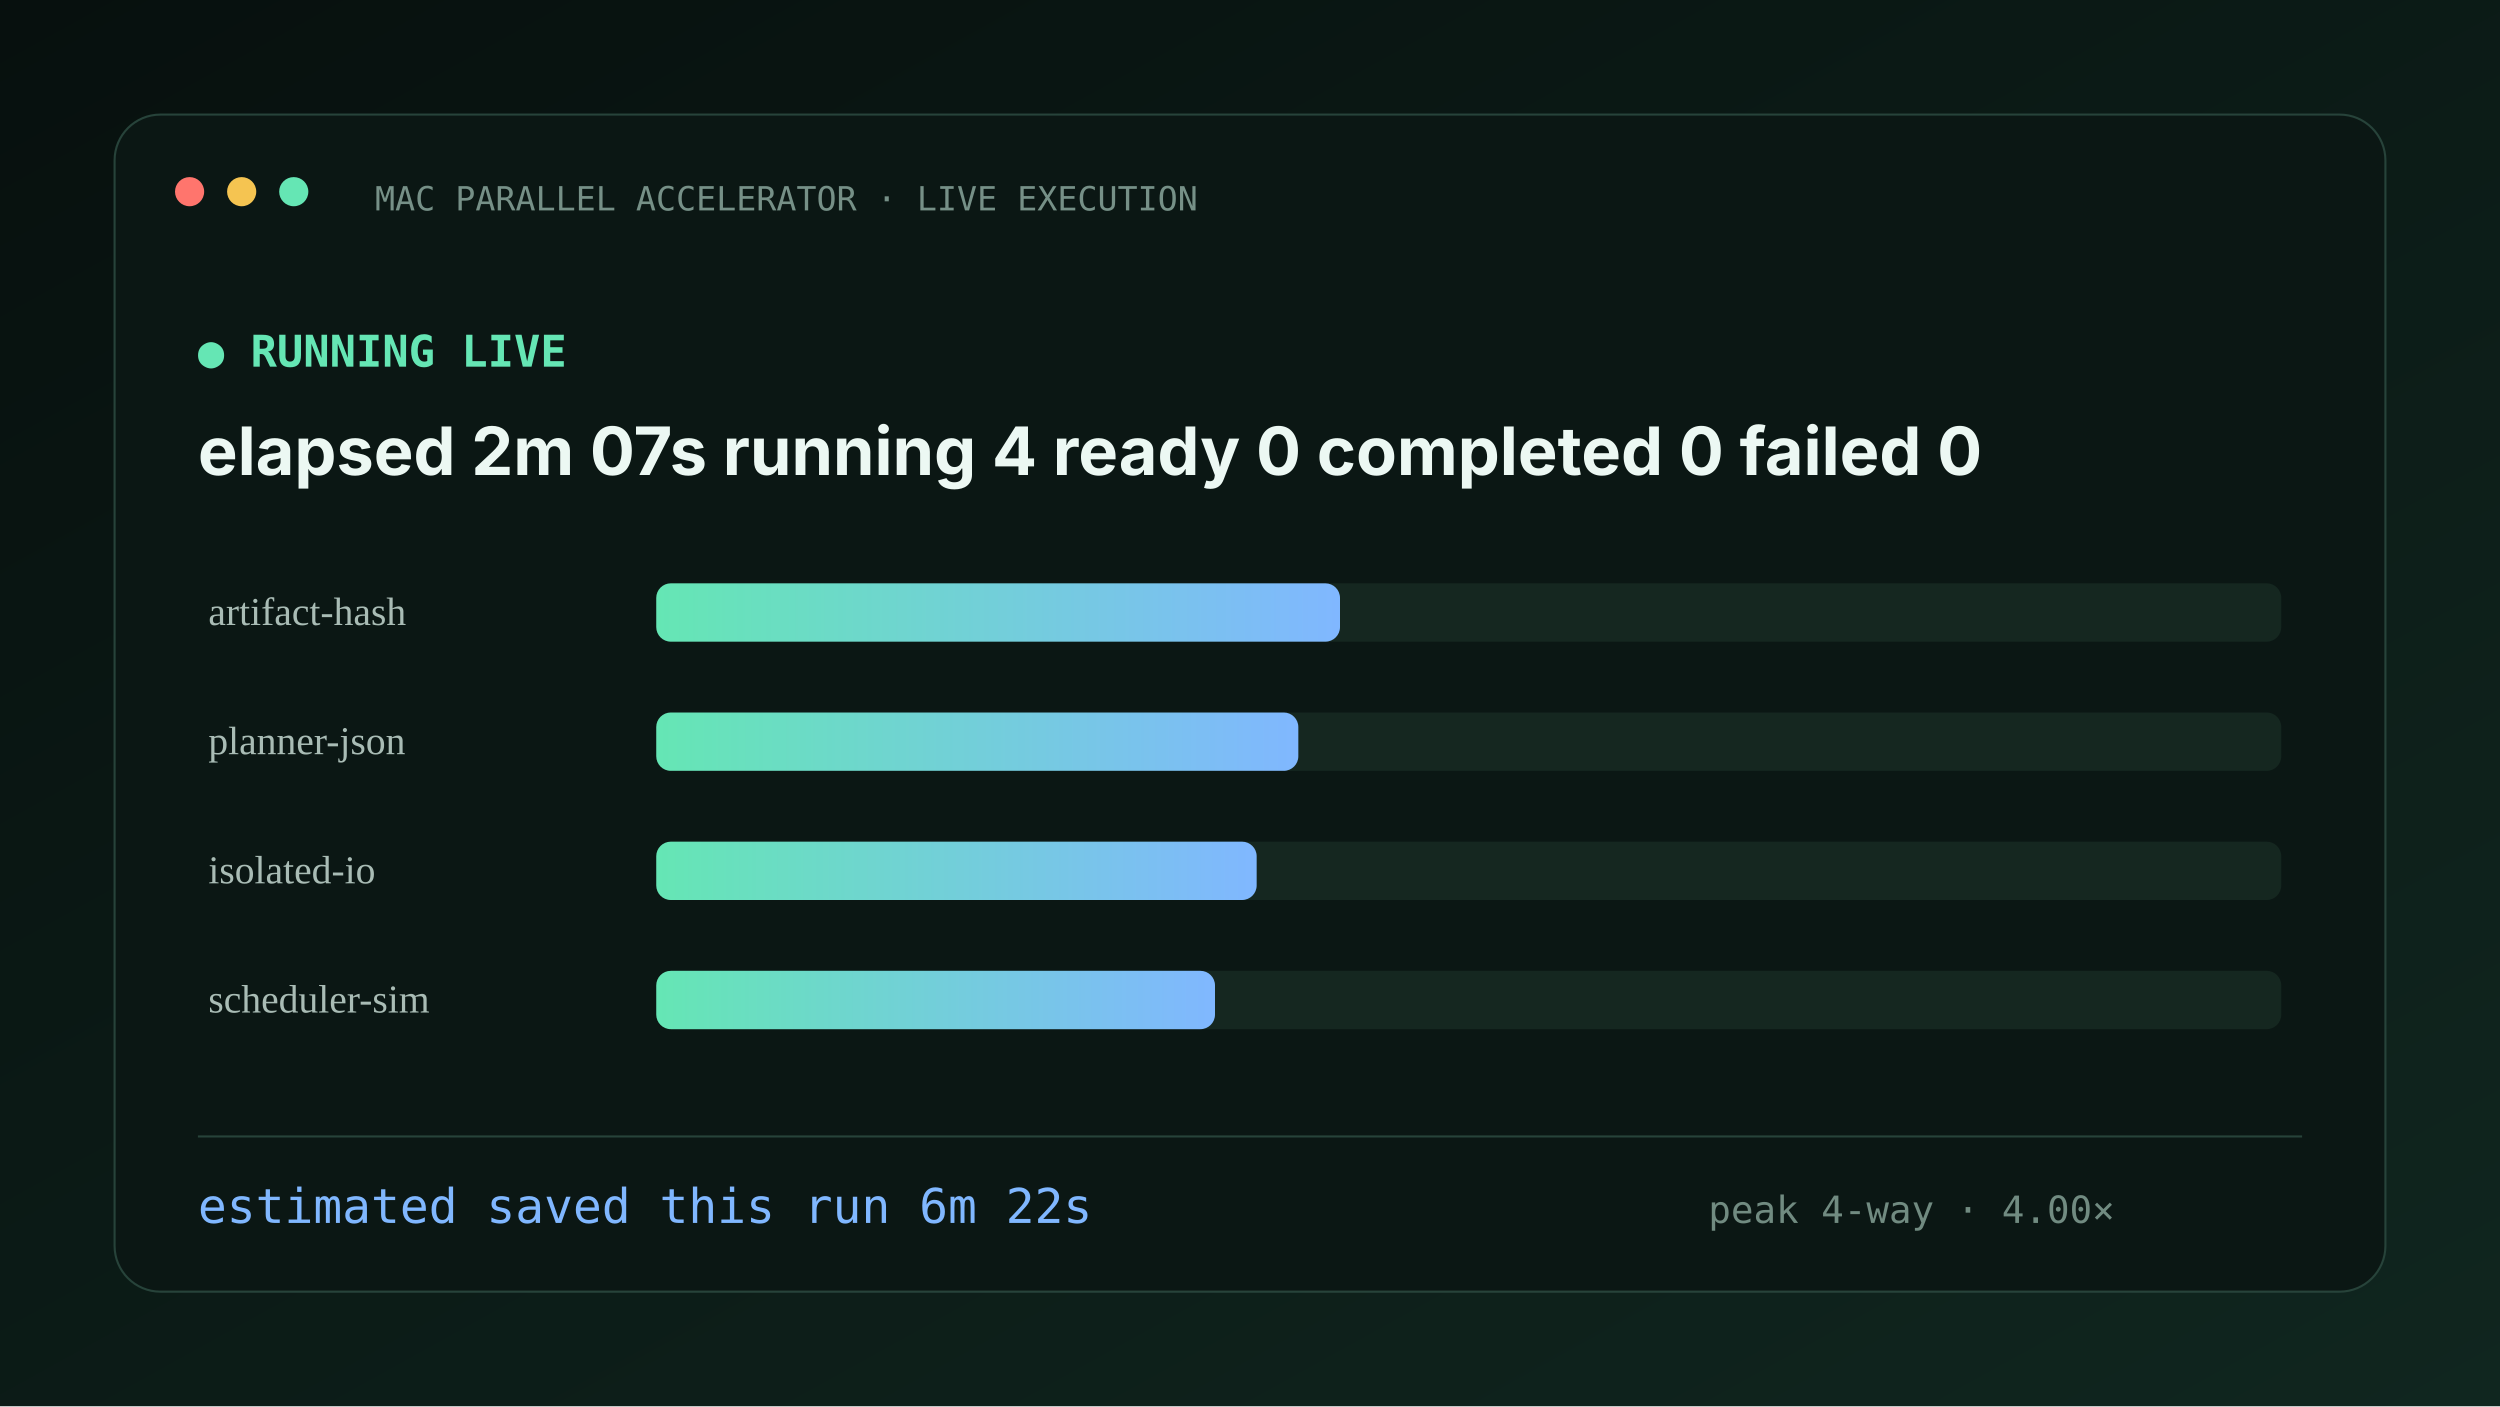
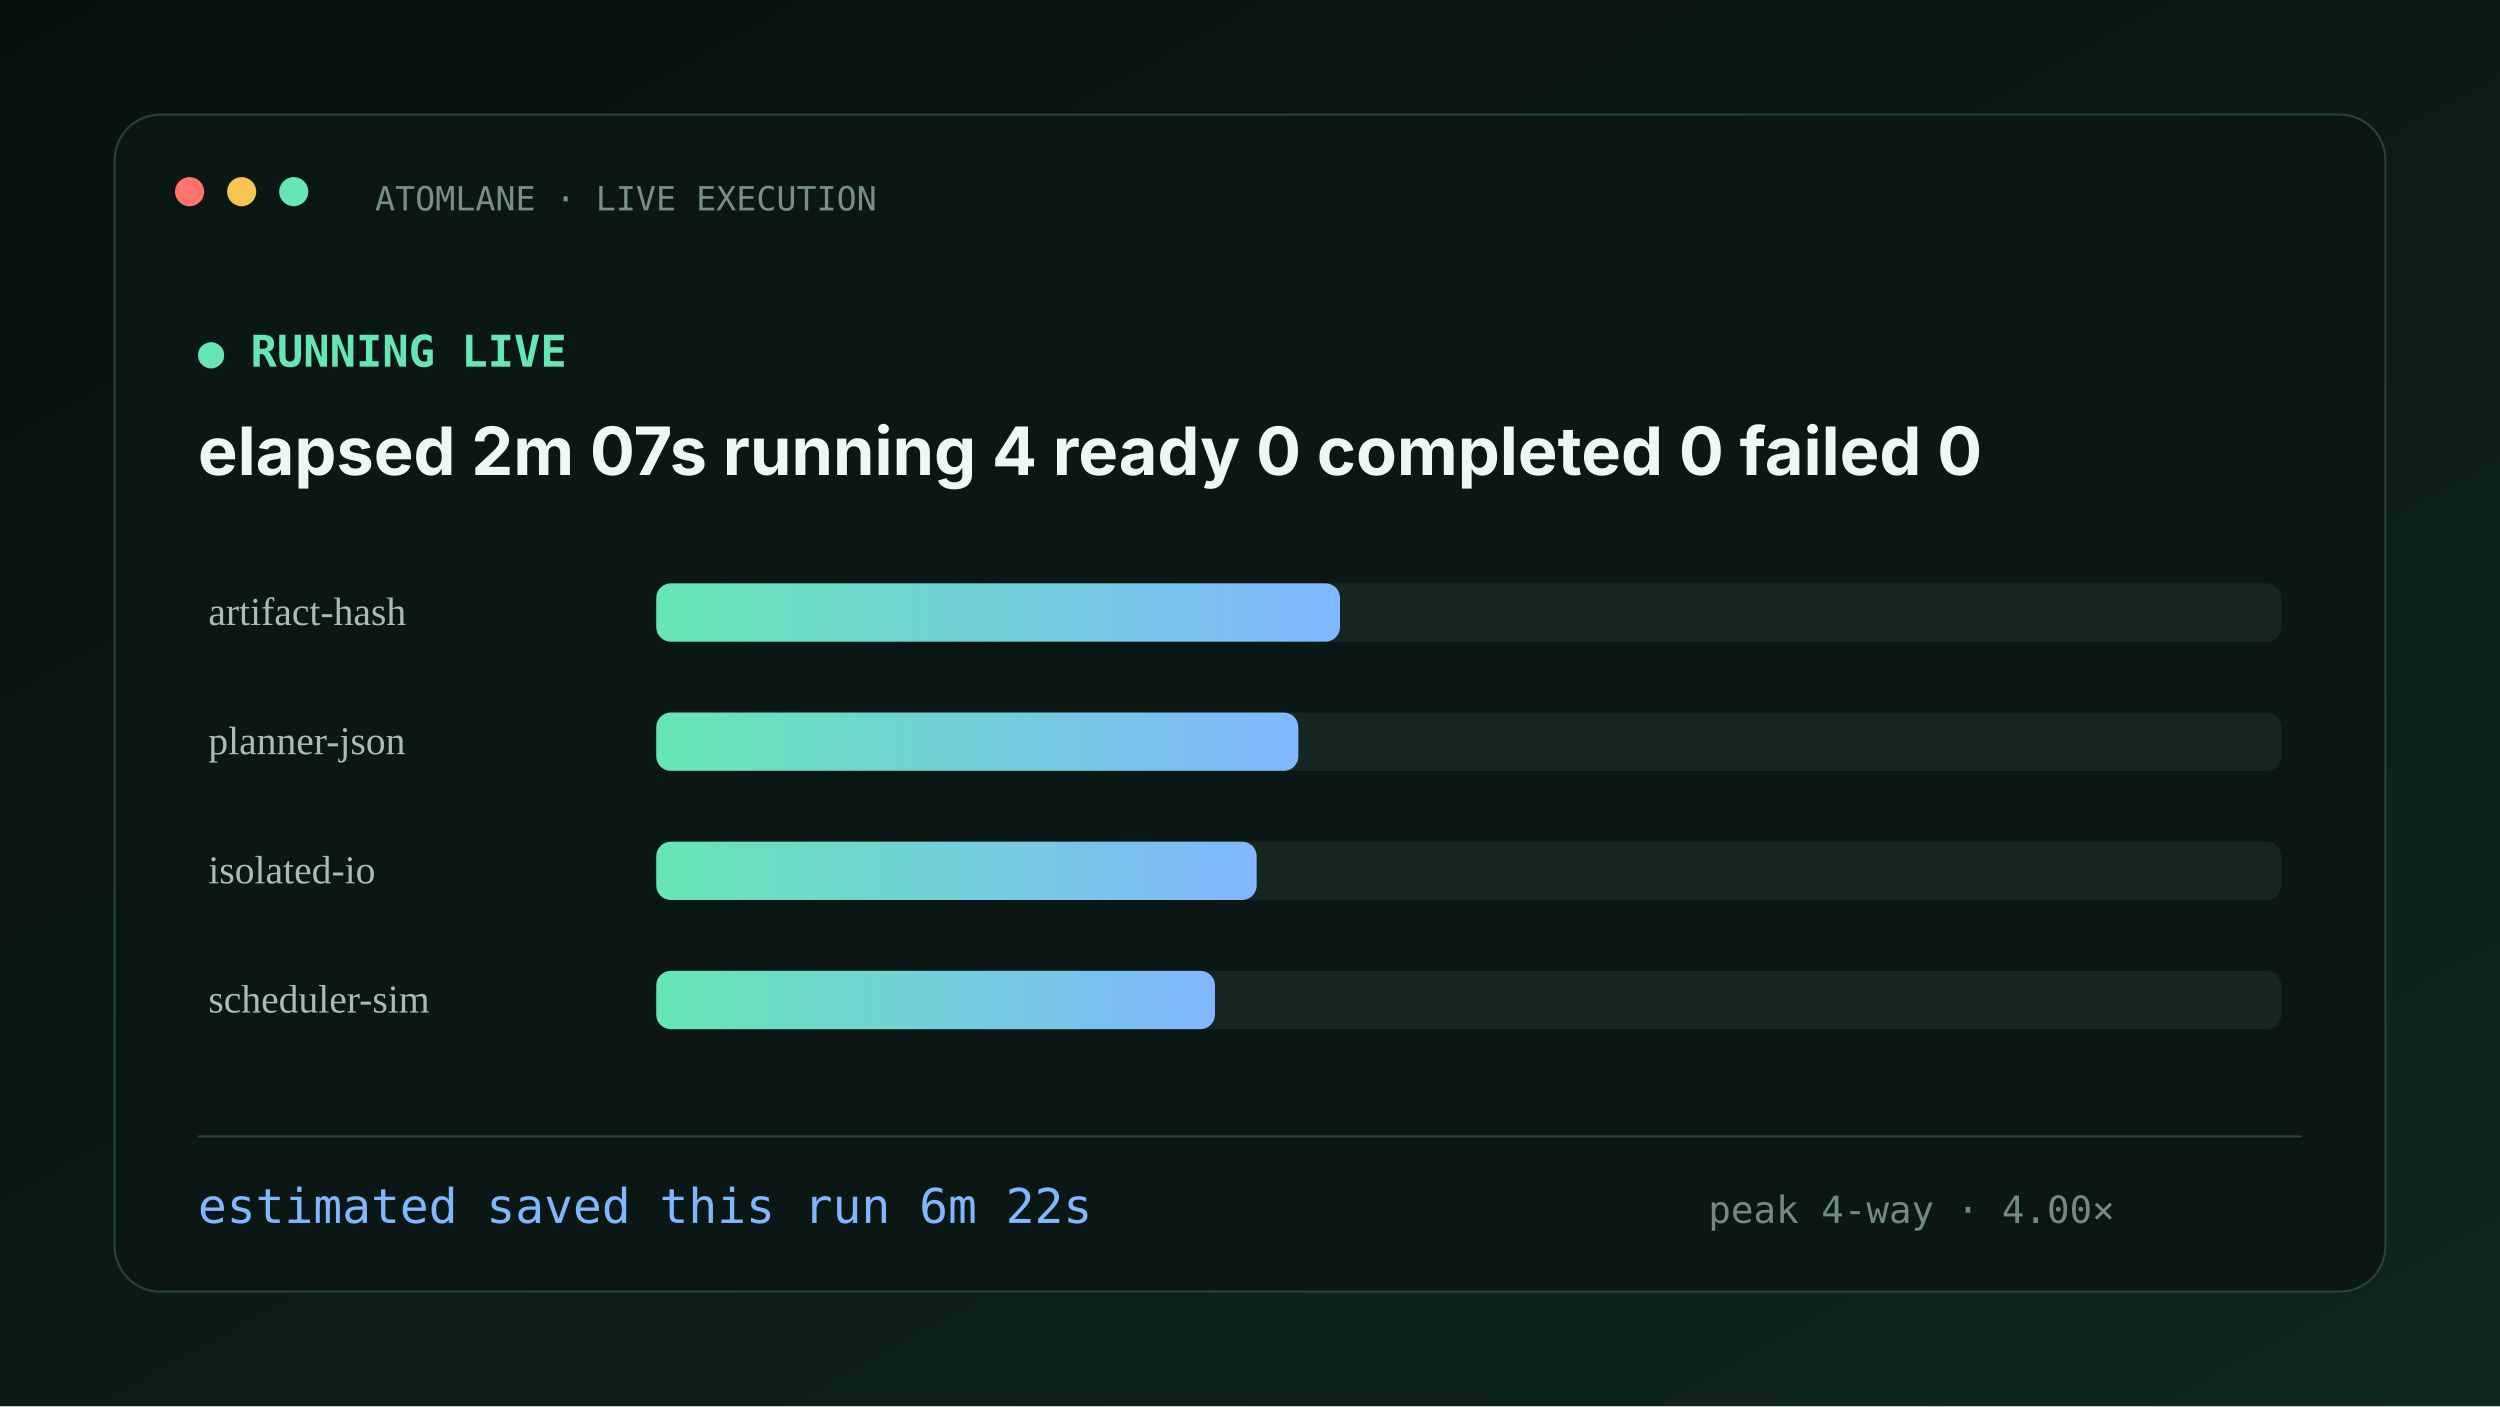
<svg xmlns="http://www.w3.org/2000/svg" width="1200" height="675" viewBox="0 0 1200 675">
  <defs>
    <linearGradient id="bg" x1="0" y1="0" x2="1" y2="1">
      <stop stop-color="#07100e" />
      <stop offset="1" stop-color="#10261f" />
    </linearGradient>
    <linearGradient id="accent">
      <stop stop-color="#65e6b4" />
      <stop offset="1" stop-color="#80b7ff" />
    </linearGradient>
  </defs>
  <rect width="1200" height="675" fill="url(#bg)" />
  <rect x="55" y="55" width="1090" height="565" rx="22" fill="#0b1714" stroke="#27433a" />
  <circle cx="91" cy="92" r="7" fill="#ff756d" />
  <circle cx="116" cy="92" r="7" fill="#f5c451" />
  <circle cx="141" cy="92" r="7" fill="#65e6b4" />
-   <text x="180" y="101" fill="#769087" font-family="ui-monospace,SFMono-Regular,Menlo,monospace" font-size="16">MAC PARALLEL ACCELERATOR · LIVE EXECUTION</text>
+   <text x="180" y="101" fill="#769087" font-family="ui-monospace,SFMono-Regular,Menlo,monospace" font-size="16">ATOMLANE · LIVE EXECUTION</text>
  <text x="95" y="176" fill="#65e6b4" font-family="ui-monospace,SFMono-Regular,Menlo,monospace" font-size="21" font-weight="700">● RUNNING LIVE</text>
  <text x="95" y="228" fill="#ecf8f3" font-family="-apple-system,BlinkMacSystemFont,Segoe UI,sans-serif" font-size="32" font-weight="750">elapsed 2m 07s   running 4   ready 0   completed 0   failed 0</text>
  <text x="100" y="300" fill="#a9bcb5" font-size="19">artifact-hash</text>
  <rect x="315" y="280" width="780" height="28" rx="7" fill="#152720" />
  <rect x="315" y="280" width="328.2" height="28" rx="7" fill="url(#accent)" />
  <text x="100" y="362" fill="#a9bcb5" font-size="19">planner-json</text>
  <rect x="315" y="342" width="780" height="28" rx="7" fill="#152720" />
  <rect x="315" y="342" width="308.2" height="28" rx="7" fill="url(#accent)" />
  <text x="100" y="424" fill="#a9bcb5" font-size="19">isolated-io</text>
  <rect x="315" y="404" width="780" height="28" rx="7" fill="#152720" />
  <rect x="315" y="404" width="288.2" height="28" rx="7" fill="url(#accent)" />
  <text x="100" y="486" fill="#a9bcb5" font-size="19">scheduler-sim</text>
  <rect x="315" y="466" width="780" height="28" rx="7" fill="#152720" />
  <rect x="315" y="466" width="268.2" height="28" rx="7" fill="url(#accent)" />
  <rect x="95" y="545" width="1010" height="1" fill="#27433a" />
  <text x="95" y="587" fill="#80b7ff" font-family="ui-monospace,SFMono-Regular,Menlo,monospace" font-size="23">estimated saved this run  6m 22s</text>
  <text x="820" y="587" fill="#718b81" font-family="ui-monospace,SFMono-Regular,Menlo,monospace" font-size="18">peak 4-way · 4.00×</text>
</svg>
